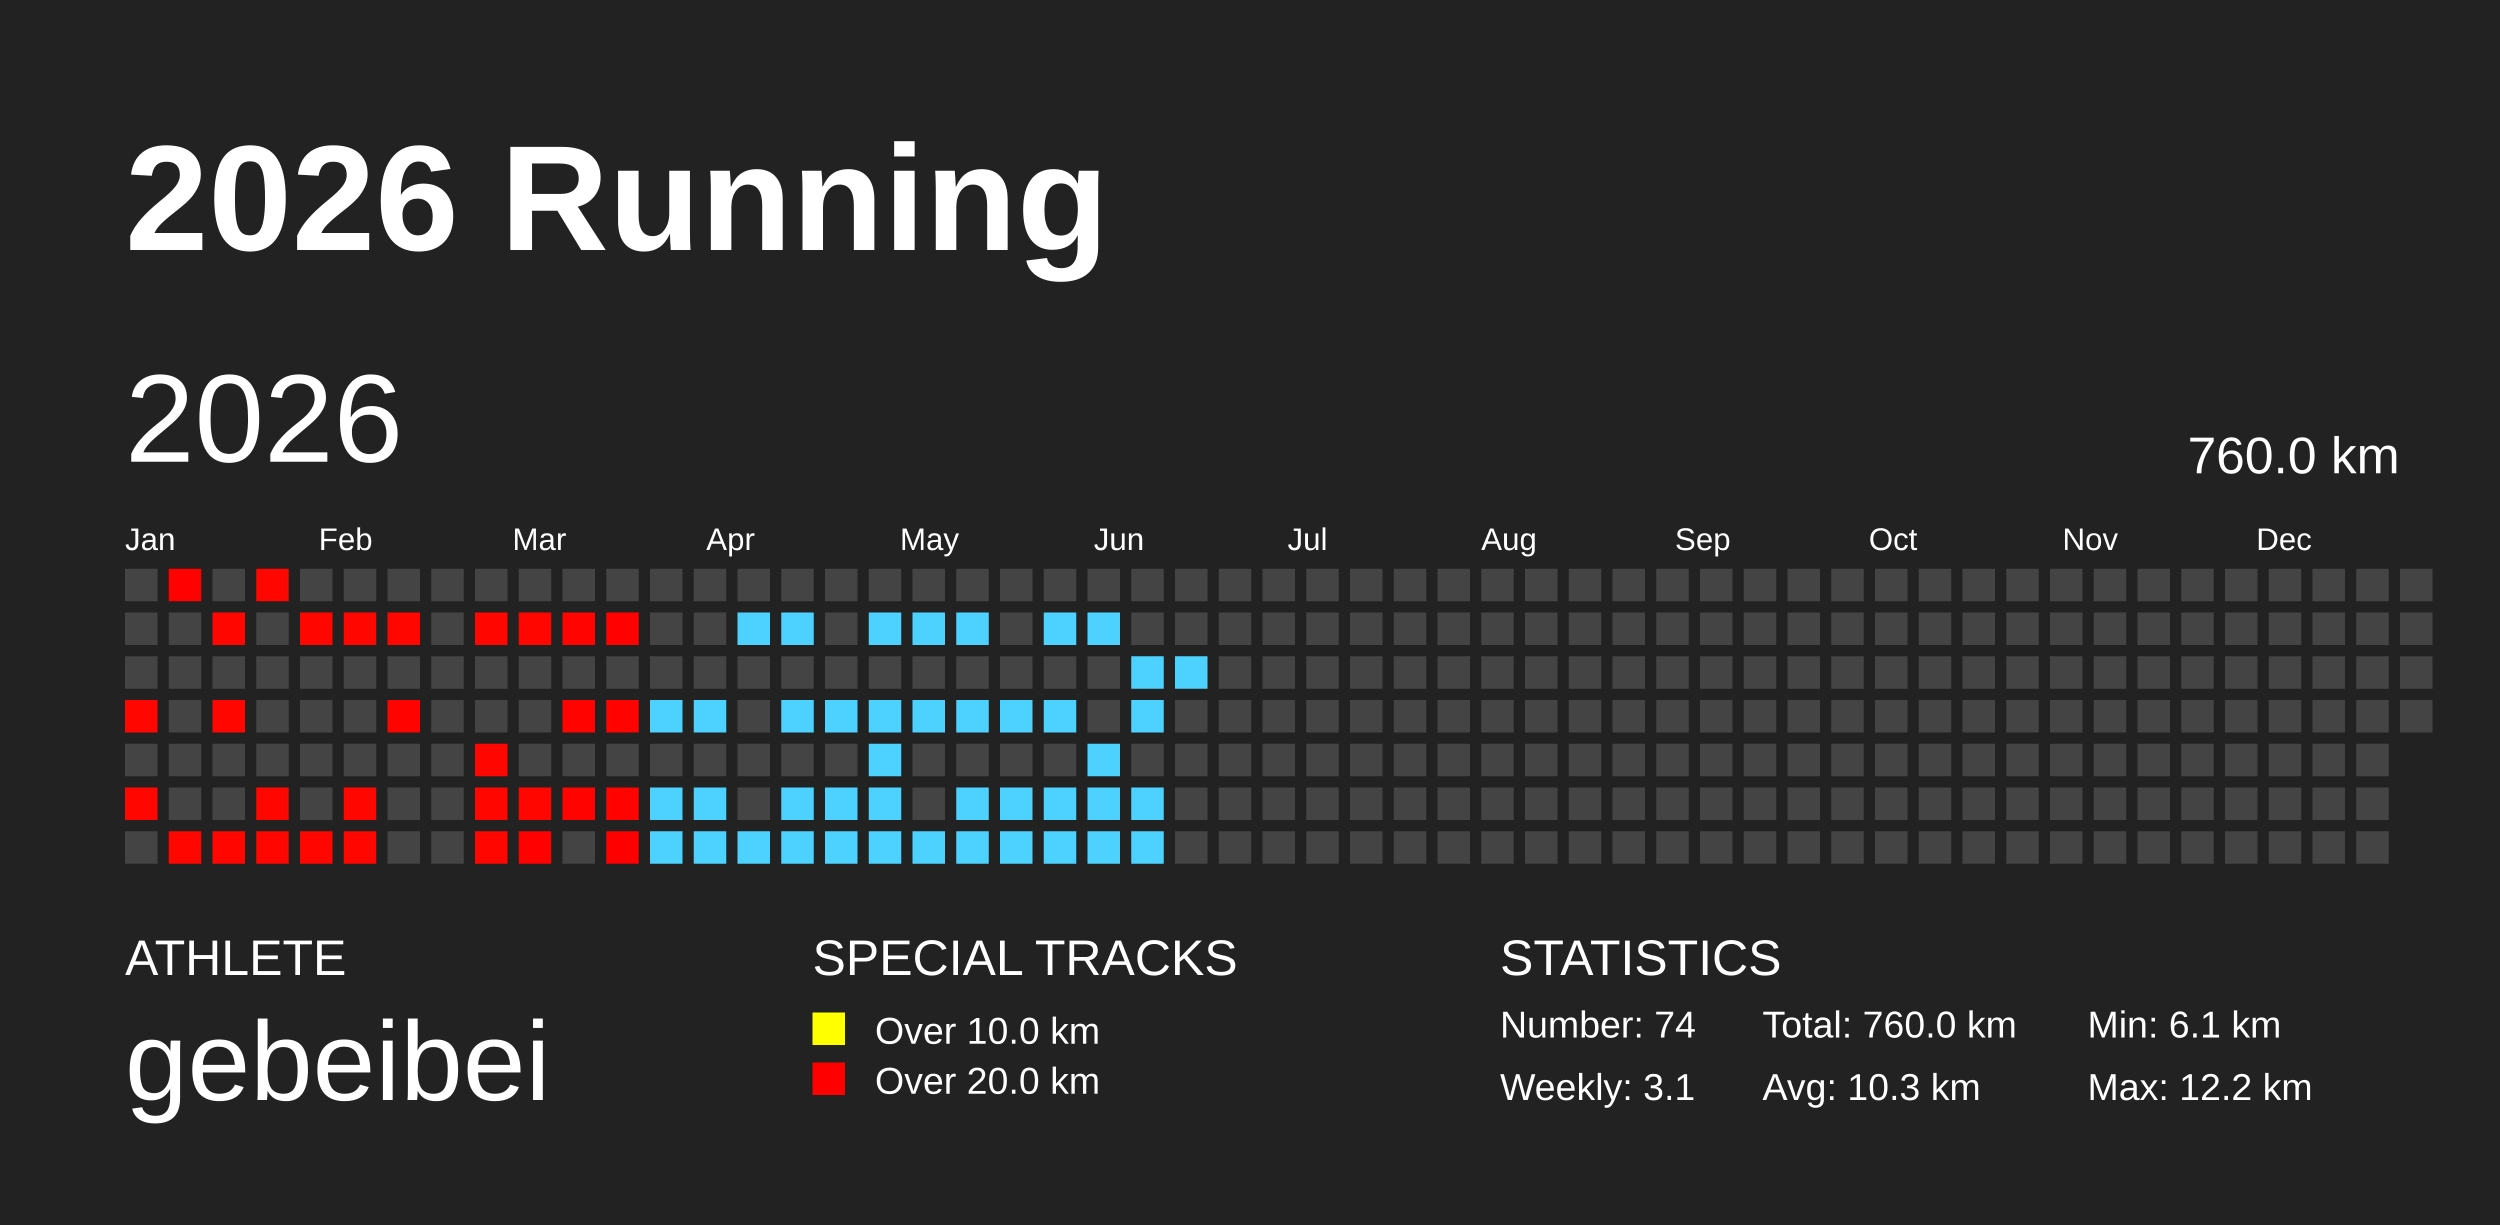
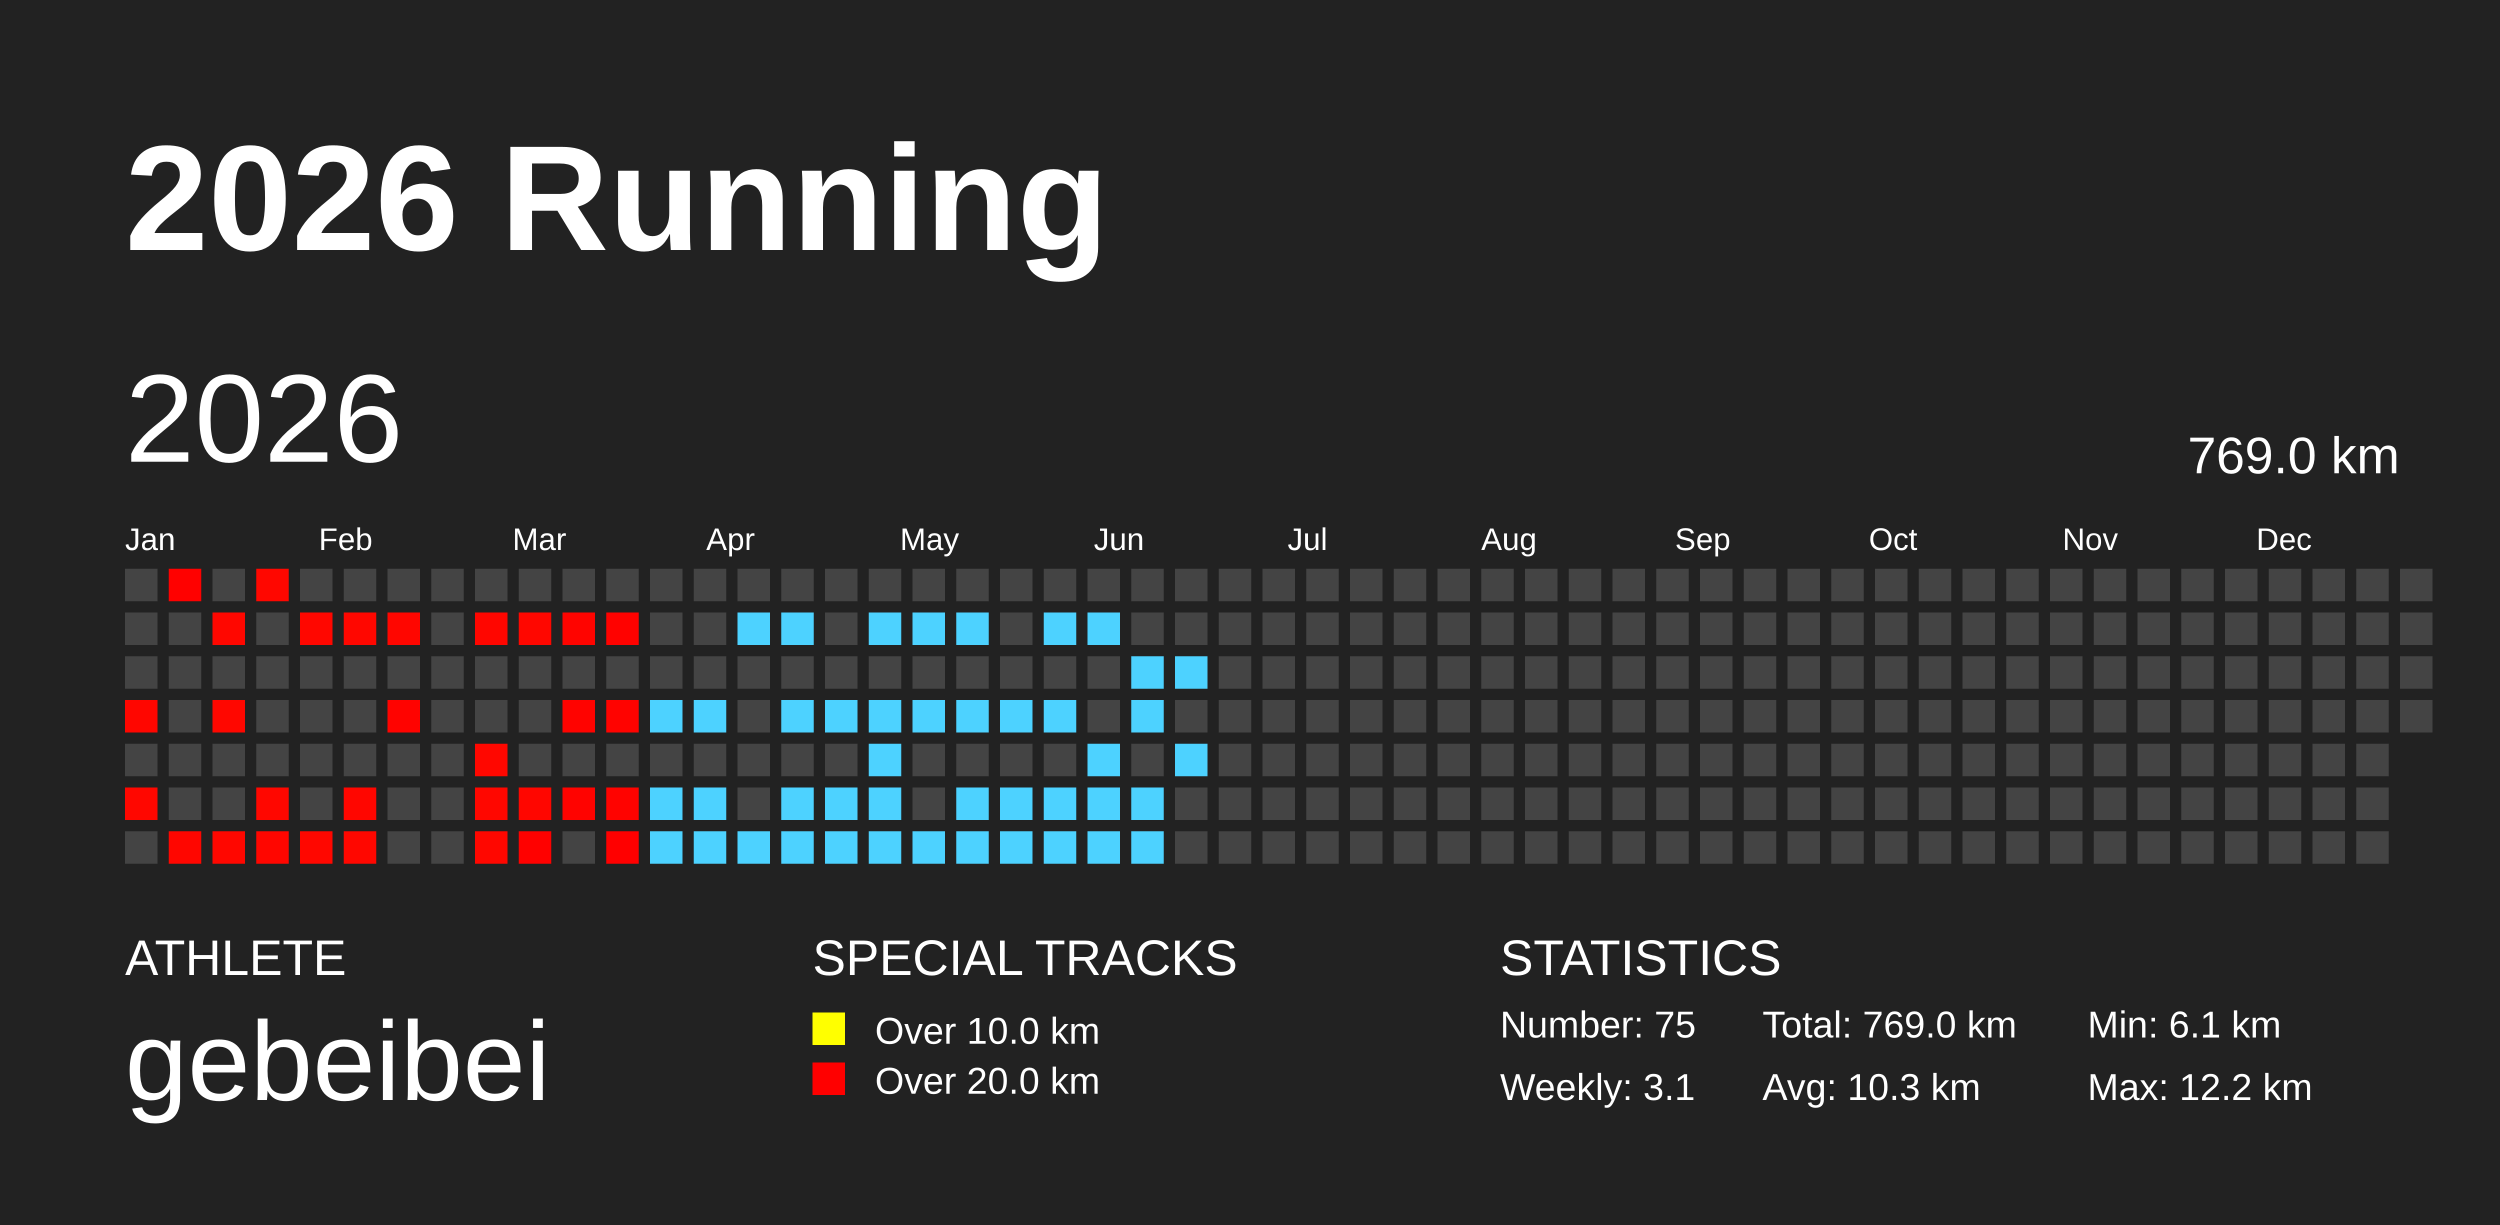
<svg xmlns="http://www.w3.org/2000/svg" baseProfile="full" height="98mm" version="1.1" viewBox="0,0,200,98" width="200mm">
  <defs />
  <rect fill="#222222" height="98" width="200" x="0" y="0" />
  <text fill="#FFFFFF" style="font-size:12px; font-family:Arial; font-weight:bold;" x="10" y="20">2026 Running</text>
  <text fill="#FFFFFF" style="font-size:4px; font-family:Arial" x="10" y="78">ATHLETE</text>
  <text fill="#FFFFFF" style="font-size:9px; font-family:Arial" x="10" y="88">gebeibei</text>
  <text fill="#FFFFFF" style="font-size:4px; font-family:Arial" x="65" y="78">SPECIAL TRACKS</text>
  <rect fill="yellow" height="2.6" width="2.6" x="65" y="81" />
  <text fill="#FFFFFF" style="font-size:3px; font-family:Arial" x="70" y="83.5">Over 10.0 km</text>
  <rect fill="red" height="2.6" width="2.6" x="65" y="85" />
  <text fill="#FFFFFF" style="font-size:3px; font-family:Arial" x="70" y="87.5">Over 20.0 km</text>
  <text fill="#FFFFFF" style="font-size:4px; font-family:Arial" x="120" y="78">STATISTICS</text>
-   <text fill="#FFFFFF" style="font-size:3px; font-family:Arial" x="120" y="83">Number: 74</text>
+   <text fill="#FFFFFF" style="font-size:3px; font-family:Arial" x="120" y="83">Number: 75</text>
  <text fill="#FFFFFF" style="font-size:3px; font-family:Arial" x="120" y="88">Weekly: 3.1</text>
-   <text fill="#FFFFFF" style="font-size:3px; font-family:Arial" x="141" y="83">Total: 760.0 km</text>
+   <text fill="#FFFFFF" style="font-size:3px; font-family:Arial" x="141" y="83">Total: 769.0 km</text>
  <text fill="#FFFFFF" style="font-size:3px; font-family:Arial" x="141" y="88">Avg: 10.3 km</text>
  <text fill="#FFFFFF" style="font-size:3px; font-family:Arial" x="167" y="83">Min: 6.1 km</text>
  <text fill="#FFFFFF" style="font-size:3px; font-family:Arial" x="167" y="88">Max: 12.2 km</text>
  <text dominant-baseline="hanging" fill="#FFFFFF" style="font-size:10.0px; font-family:Arial;" x="10" y="30">2026</text>
-   <text dominant-baseline="hanging" fill="#FFFFFF" style="font-size:4.125px; font-family:Arial;" x="175" y="35">760.0 km</text>
+   <text dominant-baseline="hanging" fill="#FFFFFF" style="font-size:4.125px; font-family:Arial;" x="175" y="35">769.0 km</text>
  <text fill="#FFFFFF" style="font-size:2.5px; font-family:Arial" x="10.0" y="44">Jan</text>
  <text fill="#FFFFFF" style="font-size:2.5px; font-family:Arial" x="25.5" y="44">Feb</text>
  <text fill="#FFFFFF" style="font-size:2.5px; font-family:Arial" x="41.0" y="44">Mar</text>
  <text fill="#FFFFFF" style="font-size:2.5px; font-family:Arial" x="56.5" y="44">Apr</text>
  <text fill="#FFFFFF" style="font-size:2.5px; font-family:Arial" x="72.0" y="44">May</text>
  <text fill="#FFFFFF" style="font-size:2.5px; font-family:Arial" x="87.5" y="44">Jun</text>
  <text fill="#FFFFFF" style="font-size:2.5px; font-family:Arial" x="103.0" y="44">Jul</text>
  <text fill="#FFFFFF" style="font-size:2.5px; font-family:Arial" x="118.5" y="44">Aug</text>
  <text fill="#FFFFFF" style="font-size:2.5px; font-family:Arial" x="134.0" y="44">Sep</text>
  <text fill="#FFFFFF" style="font-size:2.5px; font-family:Arial" x="149.5" y="44">Oct</text>
  <text fill="#FFFFFF" style="font-size:2.5px; font-family:Arial" x="165.0" y="44">Nov</text>
  <text fill="#FFFFFF" style="font-size:2.5px; font-family:Arial" x="180.5" y="44">Dec</text>
  <rect fill="#444444" height="2.6" width="2.6" x="10.0" y="45.5" />
  <rect fill="#444444" height="2.6" width="2.6" x="10.0" y="49.0" />
  <rect fill="#444444" height="2.6" width="2.6" x="10.0" y="52.5" />
  <rect fill="#ff0600" height="2.6" width="2.6" x="10.0" y="56.0" />
  <rect fill="#444444" height="2.6" width="2.6" x="10.0" y="59.5" />
  <rect fill="#ff0700" height="2.6" width="2.6" x="10.0" y="63.0" />
  <rect fill="#444444" height="2.6" width="2.6" x="10.0" y="66.5" />
  <rect fill="#ff0100" height="2.6" width="2.6" x="13.5" y="45.5" />
  <rect fill="#444444" height="2.6" width="2.6" x="13.5" y="49.0" />
  <rect fill="#444444" height="2.6" width="2.6" x="13.5" y="52.5" />
  <rect fill="#444444" height="2.6" width="2.6" x="13.5" y="56.0" />
  <rect fill="#444444" height="2.6" width="2.6" x="13.5" y="59.5" />
  <rect fill="#444444" height="2.6" width="2.6" x="13.5" y="63.0" />
  <rect fill="#ff0600" height="2.6" width="2.6" x="13.5" y="66.5" />
  <rect fill="#444444" height="2.6" width="2.6" x="17.0" y="45.5" />
  <rect fill="#ff0700" height="2.6" width="2.6" x="17.0" y="49.0" />
  <rect fill="#444444" height="2.6" width="2.6" x="17.0" y="52.5" />
  <rect fill="#ff0700" height="2.6" width="2.6" x="17.0" y="56.0" />
  <rect fill="#444444" height="2.6" width="2.6" x="17.0" y="59.5" />
  <rect fill="#444444" height="2.6" width="2.6" x="17.0" y="63.0" />
  <rect fill="#ff0700" height="2.6" width="2.6" x="17.0" y="66.5" />
  <rect fill="#ff0700" height="2.6" width="2.6" x="20.5" y="45.5" />
  <rect fill="#444444" height="2.6" width="2.6" x="20.5" y="49.0" />
  <rect fill="#444444" height="2.6" width="2.6" x="20.5" y="52.5" />
  <rect fill="#444444" height="2.6" width="2.6" x="20.5" y="56.0" />
  <rect fill="#444444" height="2.6" width="2.6" x="20.5" y="59.5" />
  <rect fill="#ff0700" height="2.6" width="2.6" x="20.5" y="63.0" />
  <rect fill="#ff0600" height="2.6" width="2.6" x="20.5" y="66.5" />
  <rect fill="#444444" height="2.6" width="2.6" x="24.0" y="45.5" />
  <rect fill="#ff0700" height="2.6" width="2.6" x="24.0" y="49.0" />
  <rect fill="#444444" height="2.6" width="2.6" x="24.0" y="52.5" />
  <rect fill="#444444" height="2.6" width="2.6" x="24.0" y="56.0" />
  <rect fill="#444444" height="2.6" width="2.6" x="24.0" y="59.5" />
  <rect fill="#444444" height="2.6" width="2.6" x="24.0" y="63.0" />
  <rect fill="#ff0700" height="2.6" width="2.6" x="24.0" y="66.5" />
  <rect fill="#444444" height="2.6" width="2.6" x="27.5" y="45.5" />
  <rect fill="#ff0700" height="2.6" width="2.6" x="27.5" y="49.0" />
  <rect fill="#444444" height="2.6" width="2.6" x="27.5" y="52.5" />
  <rect fill="#444444" height="2.6" width="2.6" x="27.5" y="56.0" />
  <rect fill="#444444" height="2.6" width="2.6" x="27.5" y="59.5" />
  <rect fill="#ff0600" height="2.6" width="2.6" x="27.5" y="63.0" />
  <rect fill="#ff0700" height="2.6" width="2.6" x="27.5" y="66.5" />
  <rect fill="#444444" height="2.6" width="2.6" x="31.0" y="45.5" />
  <rect fill="#ff0600" height="2.6" width="2.6" x="31.0" y="49.0" />
  <rect fill="#444444" height="2.6" width="2.6" x="31.0" y="52.5" />
  <rect fill="#ff0300" height="2.6" width="2.6" x="31.0" y="56.0" />
  <rect fill="#444444" height="2.6" width="2.6" x="31.0" y="59.5" />
  <rect fill="#444444" height="2.6" width="2.6" x="31.0" y="63.0" />
  <rect fill="#444444" height="2.6" width="2.6" x="31.0" y="66.5" />
  <rect fill="#444444" height="2.6" width="2.6" x="34.5" y="45.5" />
  <rect fill="#444444" height="2.6" width="2.6" x="34.5" y="49.0" />
  <rect fill="#444444" height="2.6" width="2.6" x="34.5" y="52.5" />
  <rect fill="#444444" height="2.6" width="2.6" x="34.5" y="56.0" />
  <rect fill="#444444" height="2.6" width="2.6" x="34.5" y="59.5" />
  <rect fill="#444444" height="2.6" width="2.6" x="34.5" y="63.0" />
  <rect fill="#444444" height="2.6" width="2.6" x="34.5" y="66.5" />
  <rect fill="#444444" height="2.6" width="2.6" x="38.0" y="45.5" />
  <rect fill="#ff0600" height="2.6" width="2.6" x="38.0" y="49.0" />
  <rect fill="#444444" height="2.6" width="2.6" x="38.0" y="52.5" />
  <rect fill="#444444" height="2.6" width="2.6" x="38.0" y="56.0" />
  <rect fill="#ff0700" height="2.6" width="2.6" x="38.0" y="59.5" />
  <rect fill="#ff0700" height="2.6" width="2.6" x="38.0" y="63.0" />
  <rect fill="#ff0700" height="2.6" width="2.6" x="38.0" y="66.5" />
  <rect fill="#444444" height="2.6" width="2.6" x="41.5" y="45.5" />
  <rect fill="#ff0700" height="2.6" width="2.6" x="41.5" y="49.0" />
  <rect fill="#444444" height="2.6" width="2.6" x="41.5" y="52.5" />
  <rect fill="#444444" height="2.6" width="2.6" x="41.5" y="56.0" />
  <rect fill="#444444" height="2.6" width="2.6" x="41.5" y="59.5" />
  <rect fill="#ff0600" height="2.6" width="2.6" x="41.5" y="63.0" />
  <rect fill="#ff0100" height="2.6" width="2.6" x="41.5" y="66.5" />
  <rect fill="#444444" height="2.6" width="2.6" x="45.0" y="45.5" />
  <rect fill="#ff0400" height="2.6" width="2.6" x="45.0" y="49.0" />
  <rect fill="#444444" height="2.6" width="2.6" x="45.0" y="52.5" />
  <rect fill="#ff0300" height="2.6" width="2.6" x="45.0" y="56.0" />
  <rect fill="#444444" height="2.6" width="2.6" x="45.0" y="59.5" />
  <rect fill="#ff0300" height="2.6" width="2.6" x="45.0" y="63.0" />
  <rect fill="#444444" height="2.6" width="2.6" x="45.0" y="66.5" />
  <rect fill="#444444" height="2.6" width="2.6" x="48.5" y="45.5" />
  <rect fill="#ff0200" height="2.6" width="2.6" x="48.5" y="49.0" />
  <rect fill="#444444" height="2.6" width="2.6" x="48.5" y="52.5" />
  <rect fill="#ff0300" height="2.6" width="2.6" x="48.5" y="56.0" />
  <rect fill="#444444" height="2.6" width="2.6" x="48.5" y="59.5" />
  <rect fill="#ff0300" height="2.6" width="2.6" x="48.5" y="63.0" />
  <rect fill="#ff0000" height="2.6" width="2.6" x="48.5" y="66.5" />
  <rect fill="#444444" height="2.6" width="2.6" x="52.0" y="45.5" />
  <rect fill="#444444" height="2.6" width="2.6" x="52.0" y="49.0" />
  <rect fill="#444444" height="2.6" width="2.6" x="52.0" y="52.5" />
  <rect fill="#4dd2ff" height="2.6" width="2.6" x="52.0" y="56.0" />
  <rect fill="#444444" height="2.6" width="2.6" x="52.0" y="59.5" />
  <rect fill="#4dd2ff" height="2.6" width="2.6" x="52.0" y="63.0" />
  <rect fill="#4dd2ff" height="2.6" width="2.6" x="52.0" y="66.5" />
  <rect fill="#444444" height="2.6" width="2.6" x="55.5" y="45.5" />
  <rect fill="#444444" height="2.6" width="2.6" x="55.5" y="49.0" />
  <rect fill="#444444" height="2.6" width="2.6" x="55.5" y="52.5" />
  <rect fill="#4dd2ff" height="2.6" width="2.6" x="55.5" y="56.0" />
  <rect fill="#444444" height="2.6" width="2.6" x="55.5" y="59.5" />
  <rect fill="#4dd2ff" height="2.6" width="2.6" x="55.5" y="63.0" />
  <rect fill="#4dd2ff" height="2.6" width="2.6" x="55.5" y="66.5" />
  <rect fill="#444444" height="2.6" width="2.6" x="59.0" y="45.5" />
  <rect fill="#4dd2ff" height="2.6" width="2.6" x="59.0" y="49.0" />
  <rect fill="#444444" height="2.6" width="2.6" x="59.0" y="52.5" />
  <rect fill="#444444" height="2.6" width="2.6" x="59.0" y="56.0" />
  <rect fill="#444444" height="2.6" width="2.6" x="59.0" y="59.5" />
  <rect fill="#444444" height="2.6" width="2.6" x="59.0" y="63.0" />
  <rect fill="#4dd2ff" height="2.6" width="2.6" x="59.0" y="66.5" />
  <rect fill="#444444" height="2.6" width="2.6" x="62.5" y="45.5" />
  <rect fill="#4dd2ff" height="2.6" width="2.6" x="62.5" y="49.0" />
  <rect fill="#444444" height="2.6" width="2.6" x="62.5" y="52.5" />
  <rect fill="#4dd2ff" height="2.6" width="2.6" x="62.5" y="56.0" />
  <rect fill="#444444" height="2.6" width="2.6" x="62.5" y="59.5" />
  <rect fill="#4dd2ff" height="2.6" width="2.6" x="62.5" y="63.0" />
  <rect fill="#4dd2ff" height="2.6" width="2.6" x="62.5" y="66.5" />
  <rect fill="#444444" height="2.6" width="2.6" x="66.0" y="45.5" />
  <rect fill="#444444" height="2.6" width="2.6" x="66.0" y="49.0" />
  <rect fill="#444444" height="2.6" width="2.6" x="66.0" y="52.5" />
  <rect fill="#4dd2ff" height="2.6" width="2.6" x="66.0" y="56.0" />
  <rect fill="#444444" height="2.6" width="2.6" x="66.0" y="59.5" />
  <rect fill="#4dd2ff" height="2.6" width="2.6" x="66.0" y="63.0" />
  <rect fill="#4dd2ff" height="2.6" width="2.6" x="66.0" y="66.5" />
  <rect fill="#444444" height="2.6" width="2.6" x="69.5" y="45.5" />
  <rect fill="#4dd2ff" height="2.6" width="2.6" x="69.5" y="49.0" />
  <rect fill="#444444" height="2.6" width="2.6" x="69.5" y="52.5" />
  <rect fill="#4dd2ff" height="2.6" width="2.6" x="69.5" y="56.0" />
  <rect fill="#4dd2ff" height="2.6" width="2.6" x="69.5" y="59.5" />
  <rect fill="#4dd2ff" height="2.6" width="2.6" x="69.5" y="63.0" />
  <rect fill="#4dd2ff" height="2.6" width="2.6" x="69.5" y="66.5" />
  <rect fill="#444444" height="2.6" width="2.6" x="73.0" y="45.5" />
  <rect fill="#4dd2ff" height="2.6" width="2.6" x="73.0" y="49.0" />
  <rect fill="#444444" height="2.6" width="2.6" x="73.0" y="52.5" />
  <rect fill="#4dd2ff" height="2.6" width="2.6" x="73.0" y="56.0" />
  <rect fill="#444444" height="2.6" width="2.6" x="73.0" y="59.5" />
  <rect fill="#444444" height="2.6" width="2.6" x="73.0" y="63.0" />
  <rect fill="#4dd2ff" height="2.6" width="2.6" x="73.0" y="66.5" />
  <rect fill="#444444" height="2.6" width="2.6" x="76.5" y="45.5" />
  <rect fill="#4dd2ff" height="2.6" width="2.6" x="76.5" y="49.0" />
  <rect fill="#444444" height="2.6" width="2.6" x="76.5" y="52.5" />
  <rect fill="#4dd2ff" height="2.6" width="2.6" x="76.5" y="56.0" />
  <rect fill="#444444" height="2.6" width="2.6" x="76.5" y="59.5" />
  <rect fill="#4dd2ff" height="2.6" width="2.6" x="76.5" y="63.0" />
  <rect fill="#4dd2ff" height="2.6" width="2.6" x="76.5" y="66.5" />
  <rect fill="#444444" height="2.6" width="2.6" x="80.0" y="45.5" />
  <rect fill="#444444" height="2.6" width="2.6" x="80.0" y="49.0" />
  <rect fill="#444444" height="2.6" width="2.6" x="80.0" y="52.5" />
  <rect fill="#4dd2ff" height="2.6" width="2.6" x="80.0" y="56.0" />
  <rect fill="#444444" height="2.6" width="2.6" x="80.0" y="59.5" />
  <rect fill="#4dd2ff" height="2.6" width="2.6" x="80.0" y="63.0" />
  <rect fill="#4dd2ff" height="2.6" width="2.6" x="80.0" y="66.5" />
  <rect fill="#444444" height="2.6" width="2.6" x="83.5" y="45.5" />
  <rect fill="#4dd2ff" height="2.6" width="2.6" x="83.5" y="49.0" />
  <rect fill="#444444" height="2.6" width="2.6" x="83.5" y="52.5" />
  <rect fill="#4dd2ff" height="2.6" width="2.6" x="83.5" y="56.0" />
  <rect fill="#444444" height="2.6" width="2.6" x="83.5" y="59.5" />
  <rect fill="#4dd2ff" height="2.6" width="2.6" x="83.5" y="63.0" />
  <rect fill="#4dd2ff" height="2.6" width="2.6" x="83.5" y="66.5" />
  <rect fill="#444444" height="2.6" width="2.6" x="87.0" y="45.5" />
  <rect fill="#4dd2ff" height="2.6" width="2.6" x="87.0" y="49.0" />
  <rect fill="#444444" height="2.6" width="2.6" x="87.0" y="52.5" />
  <rect fill="#444444" height="2.6" width="2.6" x="87.0" y="56.0" />
  <rect fill="#4dd2ff" height="2.6" width="2.6" x="87.0" y="59.5" />
  <rect fill="#4dd2ff" height="2.6" width="2.6" x="87.0" y="63.0" />
  <rect fill="#4dd2ff" height="2.6" width="2.6" x="87.0" y="66.5" />
  <rect fill="#444444" height="2.6" width="2.6" x="90.5" y="45.5" />
  <rect fill="#444444" height="2.6" width="2.6" x="90.5" y="49.0" />
  <rect fill="#4dd2ff" height="2.6" width="2.6" x="90.5" y="52.5" />
  <rect fill="#4dd2ff" height="2.6" width="2.6" x="90.5" y="56.0" />
  <rect fill="#444444" height="2.6" width="2.6" x="90.5" y="59.5" />
  <rect fill="#4dd2ff" height="2.6" width="2.6" x="90.5" y="63.0" />
  <rect fill="#4dd2ff" height="2.6" width="2.6" x="90.5" y="66.5" />
  <rect fill="#444444" height="2.6" width="2.6" x="94.0" y="45.5" />
  <rect fill="#444444" height="2.6" width="2.6" x="94.0" y="49.0" />
  <rect fill="#4dd2ff" height="2.6" width="2.6" x="94.0" y="52.5" />
  <rect fill="#444444" height="2.6" width="2.6" x="94.0" y="56.0" />
-   <rect fill="#444444" height="2.6" width="2.6" x="94.0" y="59.5" />
+   <rect fill="#4dd2ff" height="2.6" width="2.6" x="94.0" y="59.5" />
  <rect fill="#444444" height="2.6" width="2.6" x="94.0" y="63.0" />
  <rect fill="#444444" height="2.6" width="2.6" x="94.0" y="66.5" />
  <rect fill="#444444" height="2.6" width="2.6" x="97.5" y="45.5" />
  <rect fill="#444444" height="2.6" width="2.6" x="97.5" y="49.0" />
  <rect fill="#444444" height="2.6" width="2.6" x="97.5" y="52.5" />
  <rect fill="#444444" height="2.6" width="2.6" x="97.5" y="56.0" />
  <rect fill="#444444" height="2.6" width="2.6" x="97.5" y="59.5" />
  <rect fill="#444444" height="2.6" width="2.6" x="97.5" y="63.0" />
  <rect fill="#444444" height="2.6" width="2.6" x="97.5" y="66.5" />
  <rect fill="#444444" height="2.6" width="2.6" x="101.0" y="45.5" />
  <rect fill="#444444" height="2.6" width="2.6" x="101.0" y="49.0" />
  <rect fill="#444444" height="2.6" width="2.6" x="101.0" y="52.5" />
  <rect fill="#444444" height="2.6" width="2.6" x="101.0" y="56.0" />
  <rect fill="#444444" height="2.6" width="2.6" x="101.0" y="59.5" />
  <rect fill="#444444" height="2.6" width="2.6" x="101.0" y="63.0" />
  <rect fill="#444444" height="2.6" width="2.6" x="101.0" y="66.5" />
  <rect fill="#444444" height="2.6" width="2.6" x="104.5" y="45.5" />
  <rect fill="#444444" height="2.6" width="2.6" x="104.5" y="49.0" />
  <rect fill="#444444" height="2.6" width="2.6" x="104.5" y="52.5" />
  <rect fill="#444444" height="2.6" width="2.6" x="104.5" y="56.0" />
  <rect fill="#444444" height="2.6" width="2.6" x="104.5" y="59.5" />
  <rect fill="#444444" height="2.6" width="2.6" x="104.5" y="63.0" />
  <rect fill="#444444" height="2.6" width="2.6" x="104.5" y="66.5" />
  <rect fill="#444444" height="2.6" width="2.6" x="108.0" y="45.5" />
  <rect fill="#444444" height="2.6" width="2.6" x="108.0" y="49.0" />
  <rect fill="#444444" height="2.6" width="2.6" x="108.0" y="52.5" />
  <rect fill="#444444" height="2.6" width="2.6" x="108.0" y="56.0" />
  <rect fill="#444444" height="2.6" width="2.6" x="108.0" y="59.5" />
  <rect fill="#444444" height="2.6" width="2.6" x="108.0" y="63.0" />
  <rect fill="#444444" height="2.6" width="2.6" x="108.0" y="66.5" />
  <rect fill="#444444" height="2.6" width="2.6" x="111.5" y="45.5" />
  <rect fill="#444444" height="2.6" width="2.6" x="111.5" y="49.0" />
  <rect fill="#444444" height="2.6" width="2.6" x="111.5" y="52.5" />
  <rect fill="#444444" height="2.6" width="2.6" x="111.5" y="56.0" />
  <rect fill="#444444" height="2.6" width="2.6" x="111.5" y="59.5" />
  <rect fill="#444444" height="2.6" width="2.6" x="111.5" y="63.0" />
  <rect fill="#444444" height="2.6" width="2.6" x="111.5" y="66.5" />
  <rect fill="#444444" height="2.6" width="2.6" x="115.0" y="45.5" />
  <rect fill="#444444" height="2.6" width="2.6" x="115.0" y="49.0" />
  <rect fill="#444444" height="2.6" width="2.6" x="115.0" y="52.5" />
  <rect fill="#444444" height="2.6" width="2.6" x="115.0" y="56.0" />
  <rect fill="#444444" height="2.6" width="2.6" x="115.0" y="59.5" />
  <rect fill="#444444" height="2.6" width="2.6" x="115.0" y="63.0" />
  <rect fill="#444444" height="2.6" width="2.6" x="115.0" y="66.5" />
  <rect fill="#444444" height="2.6" width="2.6" x="118.5" y="45.5" />
  <rect fill="#444444" height="2.6" width="2.6" x="118.5" y="49.0" />
  <rect fill="#444444" height="2.6" width="2.6" x="118.5" y="52.5" />
  <rect fill="#444444" height="2.6" width="2.6" x="118.5" y="56.0" />
  <rect fill="#444444" height="2.6" width="2.6" x="118.5" y="59.5" />
  <rect fill="#444444" height="2.6" width="2.6" x="118.5" y="63.0" />
  <rect fill="#444444" height="2.6" width="2.6" x="118.5" y="66.5" />
  <rect fill="#444444" height="2.6" width="2.6" x="122.0" y="45.5" />
  <rect fill="#444444" height="2.6" width="2.6" x="122.0" y="49.0" />
  <rect fill="#444444" height="2.6" width="2.6" x="122.0" y="52.5" />
  <rect fill="#444444" height="2.6" width="2.6" x="122.0" y="56.0" />
  <rect fill="#444444" height="2.6" width="2.6" x="122.0" y="59.5" />
  <rect fill="#444444" height="2.6" width="2.6" x="122.0" y="63.0" />
  <rect fill="#444444" height="2.6" width="2.6" x="122.0" y="66.5" />
  <rect fill="#444444" height="2.6" width="2.6" x="125.5" y="45.5" />
  <rect fill="#444444" height="2.6" width="2.6" x="125.5" y="49.0" />
  <rect fill="#444444" height="2.6" width="2.6" x="125.5" y="52.5" />
  <rect fill="#444444" height="2.6" width="2.6" x="125.5" y="56.0" />
  <rect fill="#444444" height="2.6" width="2.6" x="125.5" y="59.5" />
  <rect fill="#444444" height="2.6" width="2.6" x="125.5" y="63.0" />
  <rect fill="#444444" height="2.6" width="2.6" x="125.5" y="66.5" />
  <rect fill="#444444" height="2.6" width="2.6" x="129.0" y="45.5" />
  <rect fill="#444444" height="2.6" width="2.6" x="129.0" y="49.0" />
  <rect fill="#444444" height="2.6" width="2.6" x="129.0" y="52.5" />
  <rect fill="#444444" height="2.6" width="2.6" x="129.0" y="56.0" />
  <rect fill="#444444" height="2.6" width="2.6" x="129.0" y="59.5" />
  <rect fill="#444444" height="2.6" width="2.6" x="129.0" y="63.0" />
  <rect fill="#444444" height="2.6" width="2.6" x="129.0" y="66.5" />
  <rect fill="#444444" height="2.6" width="2.6" x="132.5" y="45.5" />
  <rect fill="#444444" height="2.6" width="2.6" x="132.5" y="49.0" />
  <rect fill="#444444" height="2.6" width="2.6" x="132.5" y="52.5" />
  <rect fill="#444444" height="2.6" width="2.6" x="132.5" y="56.0" />
  <rect fill="#444444" height="2.6" width="2.6" x="132.5" y="59.5" />
  <rect fill="#444444" height="2.6" width="2.6" x="132.5" y="63.0" />
  <rect fill="#444444" height="2.6" width="2.6" x="132.5" y="66.5" />
  <rect fill="#444444" height="2.6" width="2.6" x="136.0" y="45.5" />
  <rect fill="#444444" height="2.6" width="2.6" x="136.0" y="49.0" />
  <rect fill="#444444" height="2.6" width="2.6" x="136.0" y="52.5" />
  <rect fill="#444444" height="2.6" width="2.6" x="136.0" y="56.0" />
  <rect fill="#444444" height="2.6" width="2.6" x="136.0" y="59.5" />
  <rect fill="#444444" height="2.6" width="2.6" x="136.0" y="63.0" />
  <rect fill="#444444" height="2.6" width="2.6" x="136.0" y="66.5" />
  <rect fill="#444444" height="2.6" width="2.6" x="139.5" y="45.5" />
  <rect fill="#444444" height="2.6" width="2.6" x="139.5" y="49.0" />
  <rect fill="#444444" height="2.6" width="2.6" x="139.5" y="52.5" />
  <rect fill="#444444" height="2.6" width="2.6" x="139.5" y="56.0" />
  <rect fill="#444444" height="2.6" width="2.6" x="139.5" y="59.5" />
  <rect fill="#444444" height="2.6" width="2.6" x="139.5" y="63.0" />
  <rect fill="#444444" height="2.6" width="2.6" x="139.5" y="66.5" />
  <rect fill="#444444" height="2.6" width="2.6" x="143.0" y="45.5" />
  <rect fill="#444444" height="2.6" width="2.6" x="143.0" y="49.0" />
  <rect fill="#444444" height="2.6" width="2.6" x="143.0" y="52.5" />
  <rect fill="#444444" height="2.6" width="2.6" x="143.0" y="56.0" />
  <rect fill="#444444" height="2.6" width="2.6" x="143.0" y="59.5" />
  <rect fill="#444444" height="2.6" width="2.6" x="143.0" y="63.0" />
  <rect fill="#444444" height="2.6" width="2.6" x="143.0" y="66.5" />
  <rect fill="#444444" height="2.6" width="2.6" x="146.5" y="45.5" />
  <rect fill="#444444" height="2.6" width="2.6" x="146.5" y="49.0" />
  <rect fill="#444444" height="2.6" width="2.6" x="146.5" y="52.5" />
  <rect fill="#444444" height="2.6" width="2.6" x="146.5" y="56.0" />
  <rect fill="#444444" height="2.6" width="2.6" x="146.5" y="59.5" />
  <rect fill="#444444" height="2.6" width="2.6" x="146.5" y="63.0" />
  <rect fill="#444444" height="2.6" width="2.6" x="146.5" y="66.5" />
  <rect fill="#444444" height="2.6" width="2.6" x="150.0" y="45.5" />
  <rect fill="#444444" height="2.6" width="2.6" x="150.0" y="49.0" />
  <rect fill="#444444" height="2.6" width="2.6" x="150.0" y="52.5" />
  <rect fill="#444444" height="2.6" width="2.6" x="150.0" y="56.0" />
  <rect fill="#444444" height="2.6" width="2.6" x="150.0" y="59.5" />
  <rect fill="#444444" height="2.6" width="2.6" x="150.0" y="63.0" />
  <rect fill="#444444" height="2.6" width="2.6" x="150.0" y="66.5" />
  <rect fill="#444444" height="2.6" width="2.6" x="153.5" y="45.5" />
  <rect fill="#444444" height="2.6" width="2.6" x="153.5" y="49.0" />
  <rect fill="#444444" height="2.6" width="2.6" x="153.5" y="52.5" />
  <rect fill="#444444" height="2.6" width="2.6" x="153.5" y="56.0" />
  <rect fill="#444444" height="2.6" width="2.6" x="153.5" y="59.5" />
  <rect fill="#444444" height="2.6" width="2.6" x="153.5" y="63.0" />
  <rect fill="#444444" height="2.6" width="2.6" x="153.5" y="66.5" />
  <rect fill="#444444" height="2.6" width="2.6" x="157.0" y="45.5" />
  <rect fill="#444444" height="2.6" width="2.6" x="157.0" y="49.0" />
  <rect fill="#444444" height="2.6" width="2.6" x="157.0" y="52.5" />
  <rect fill="#444444" height="2.6" width="2.6" x="157.0" y="56.0" />
  <rect fill="#444444" height="2.6" width="2.6" x="157.0" y="59.5" />
  <rect fill="#444444" height="2.6" width="2.6" x="157.0" y="63.0" />
  <rect fill="#444444" height="2.6" width="2.6" x="157.0" y="66.5" />
  <rect fill="#444444" height="2.6" width="2.6" x="160.5" y="45.5" />
  <rect fill="#444444" height="2.6" width="2.6" x="160.5" y="49.0" />
  <rect fill="#444444" height="2.6" width="2.6" x="160.5" y="52.5" />
  <rect fill="#444444" height="2.6" width="2.6" x="160.5" y="56.0" />
  <rect fill="#444444" height="2.6" width="2.6" x="160.5" y="59.5" />
  <rect fill="#444444" height="2.6" width="2.6" x="160.5" y="63.0" />
  <rect fill="#444444" height="2.6" width="2.6" x="160.5" y="66.5" />
  <rect fill="#444444" height="2.6" width="2.6" x="164.0" y="45.5" />
  <rect fill="#444444" height="2.6" width="2.6" x="164.0" y="49.0" />
  <rect fill="#444444" height="2.6" width="2.6" x="164.0" y="52.5" />
  <rect fill="#444444" height="2.6" width="2.6" x="164.0" y="56.0" />
  <rect fill="#444444" height="2.6" width="2.6" x="164.0" y="59.5" />
  <rect fill="#444444" height="2.6" width="2.6" x="164.0" y="63.0" />
  <rect fill="#444444" height="2.6" width="2.6" x="164.0" y="66.5" />
  <rect fill="#444444" height="2.6" width="2.6" x="167.5" y="45.5" />
  <rect fill="#444444" height="2.6" width="2.6" x="167.5" y="49.0" />
  <rect fill="#444444" height="2.6" width="2.6" x="167.5" y="52.5" />
  <rect fill="#444444" height="2.6" width="2.6" x="167.5" y="56.0" />
  <rect fill="#444444" height="2.6" width="2.6" x="167.5" y="59.5" />
  <rect fill="#444444" height="2.6" width="2.6" x="167.5" y="63.0" />
  <rect fill="#444444" height="2.6" width="2.6" x="167.5" y="66.5" />
  <rect fill="#444444" height="2.6" width="2.6" x="171.0" y="45.5" />
  <rect fill="#444444" height="2.6" width="2.6" x="171.0" y="49.0" />
  <rect fill="#444444" height="2.6" width="2.6" x="171.0" y="52.5" />
  <rect fill="#444444" height="2.6" width="2.6" x="171.0" y="56.0" />
  <rect fill="#444444" height="2.6" width="2.6" x="171.0" y="59.5" />
  <rect fill="#444444" height="2.6" width="2.6" x="171.0" y="63.0" />
  <rect fill="#444444" height="2.6" width="2.6" x="171.0" y="66.5" />
  <rect fill="#444444" height="2.6" width="2.6" x="174.5" y="45.5" />
  <rect fill="#444444" height="2.6" width="2.6" x="174.5" y="49.0" />
  <rect fill="#444444" height="2.6" width="2.6" x="174.5" y="52.5" />
  <rect fill="#444444" height="2.6" width="2.6" x="174.5" y="56.0" />
  <rect fill="#444444" height="2.6" width="2.6" x="174.5" y="59.5" />
  <rect fill="#444444" height="2.6" width="2.6" x="174.5" y="63.0" />
  <rect fill="#444444" height="2.6" width="2.6" x="174.5" y="66.5" />
  <rect fill="#444444" height="2.6" width="2.6" x="178.0" y="45.5" />
  <rect fill="#444444" height="2.6" width="2.6" x="178.0" y="49.0" />
  <rect fill="#444444" height="2.6" width="2.6" x="178.0" y="52.5" />
  <rect fill="#444444" height="2.6" width="2.6" x="178.0" y="56.0" />
  <rect fill="#444444" height="2.6" width="2.6" x="178.0" y="59.5" />
  <rect fill="#444444" height="2.6" width="2.6" x="178.0" y="63.0" />
  <rect fill="#444444" height="2.6" width="2.6" x="178.0" y="66.5" />
  <rect fill="#444444" height="2.6" width="2.6" x="181.5" y="45.5" />
  <rect fill="#444444" height="2.6" width="2.6" x="181.5" y="49.0" />
  <rect fill="#444444" height="2.6" width="2.6" x="181.5" y="52.5" />
  <rect fill="#444444" height="2.6" width="2.6" x="181.5" y="56.0" />
  <rect fill="#444444" height="2.6" width="2.6" x="181.5" y="59.5" />
  <rect fill="#444444" height="2.6" width="2.6" x="181.5" y="63.0" />
  <rect fill="#444444" height="2.6" width="2.6" x="181.5" y="66.5" />
  <rect fill="#444444" height="2.6" width="2.6" x="185.0" y="45.5" />
  <rect fill="#444444" height="2.6" width="2.6" x="185.0" y="49.0" />
  <rect fill="#444444" height="2.6" width="2.6" x="185.0" y="52.5" />
  <rect fill="#444444" height="2.6" width="2.6" x="185.0" y="56.0" />
  <rect fill="#444444" height="2.6" width="2.6" x="185.0" y="59.5" />
  <rect fill="#444444" height="2.6" width="2.6" x="185.0" y="63.0" />
  <rect fill="#444444" height="2.6" width="2.6" x="185.0" y="66.5" />
  <rect fill="#444444" height="2.6" width="2.6" x="188.5" y="45.5" />
  <rect fill="#444444" height="2.6" width="2.6" x="188.5" y="49.0" />
  <rect fill="#444444" height="2.6" width="2.6" x="188.5" y="52.5" />
  <rect fill="#444444" height="2.6" width="2.6" x="188.5" y="56.0" />
  <rect fill="#444444" height="2.6" width="2.6" x="188.5" y="59.5" />
  <rect fill="#444444" height="2.6" width="2.6" x="188.5" y="63.0" />
  <rect fill="#444444" height="2.6" width="2.6" x="188.5" y="66.5" />
  <rect fill="#444444" height="2.6" width="2.6" x="192.0" y="45.5" />
  <rect fill="#444444" height="2.6" width="2.6" x="192.0" y="49.0" />
  <rect fill="#444444" height="2.6" width="2.6" x="192.0" y="52.5" />
  <rect fill="#444444" height="2.6" width="2.6" x="192.0" y="56.0" />
</svg>
